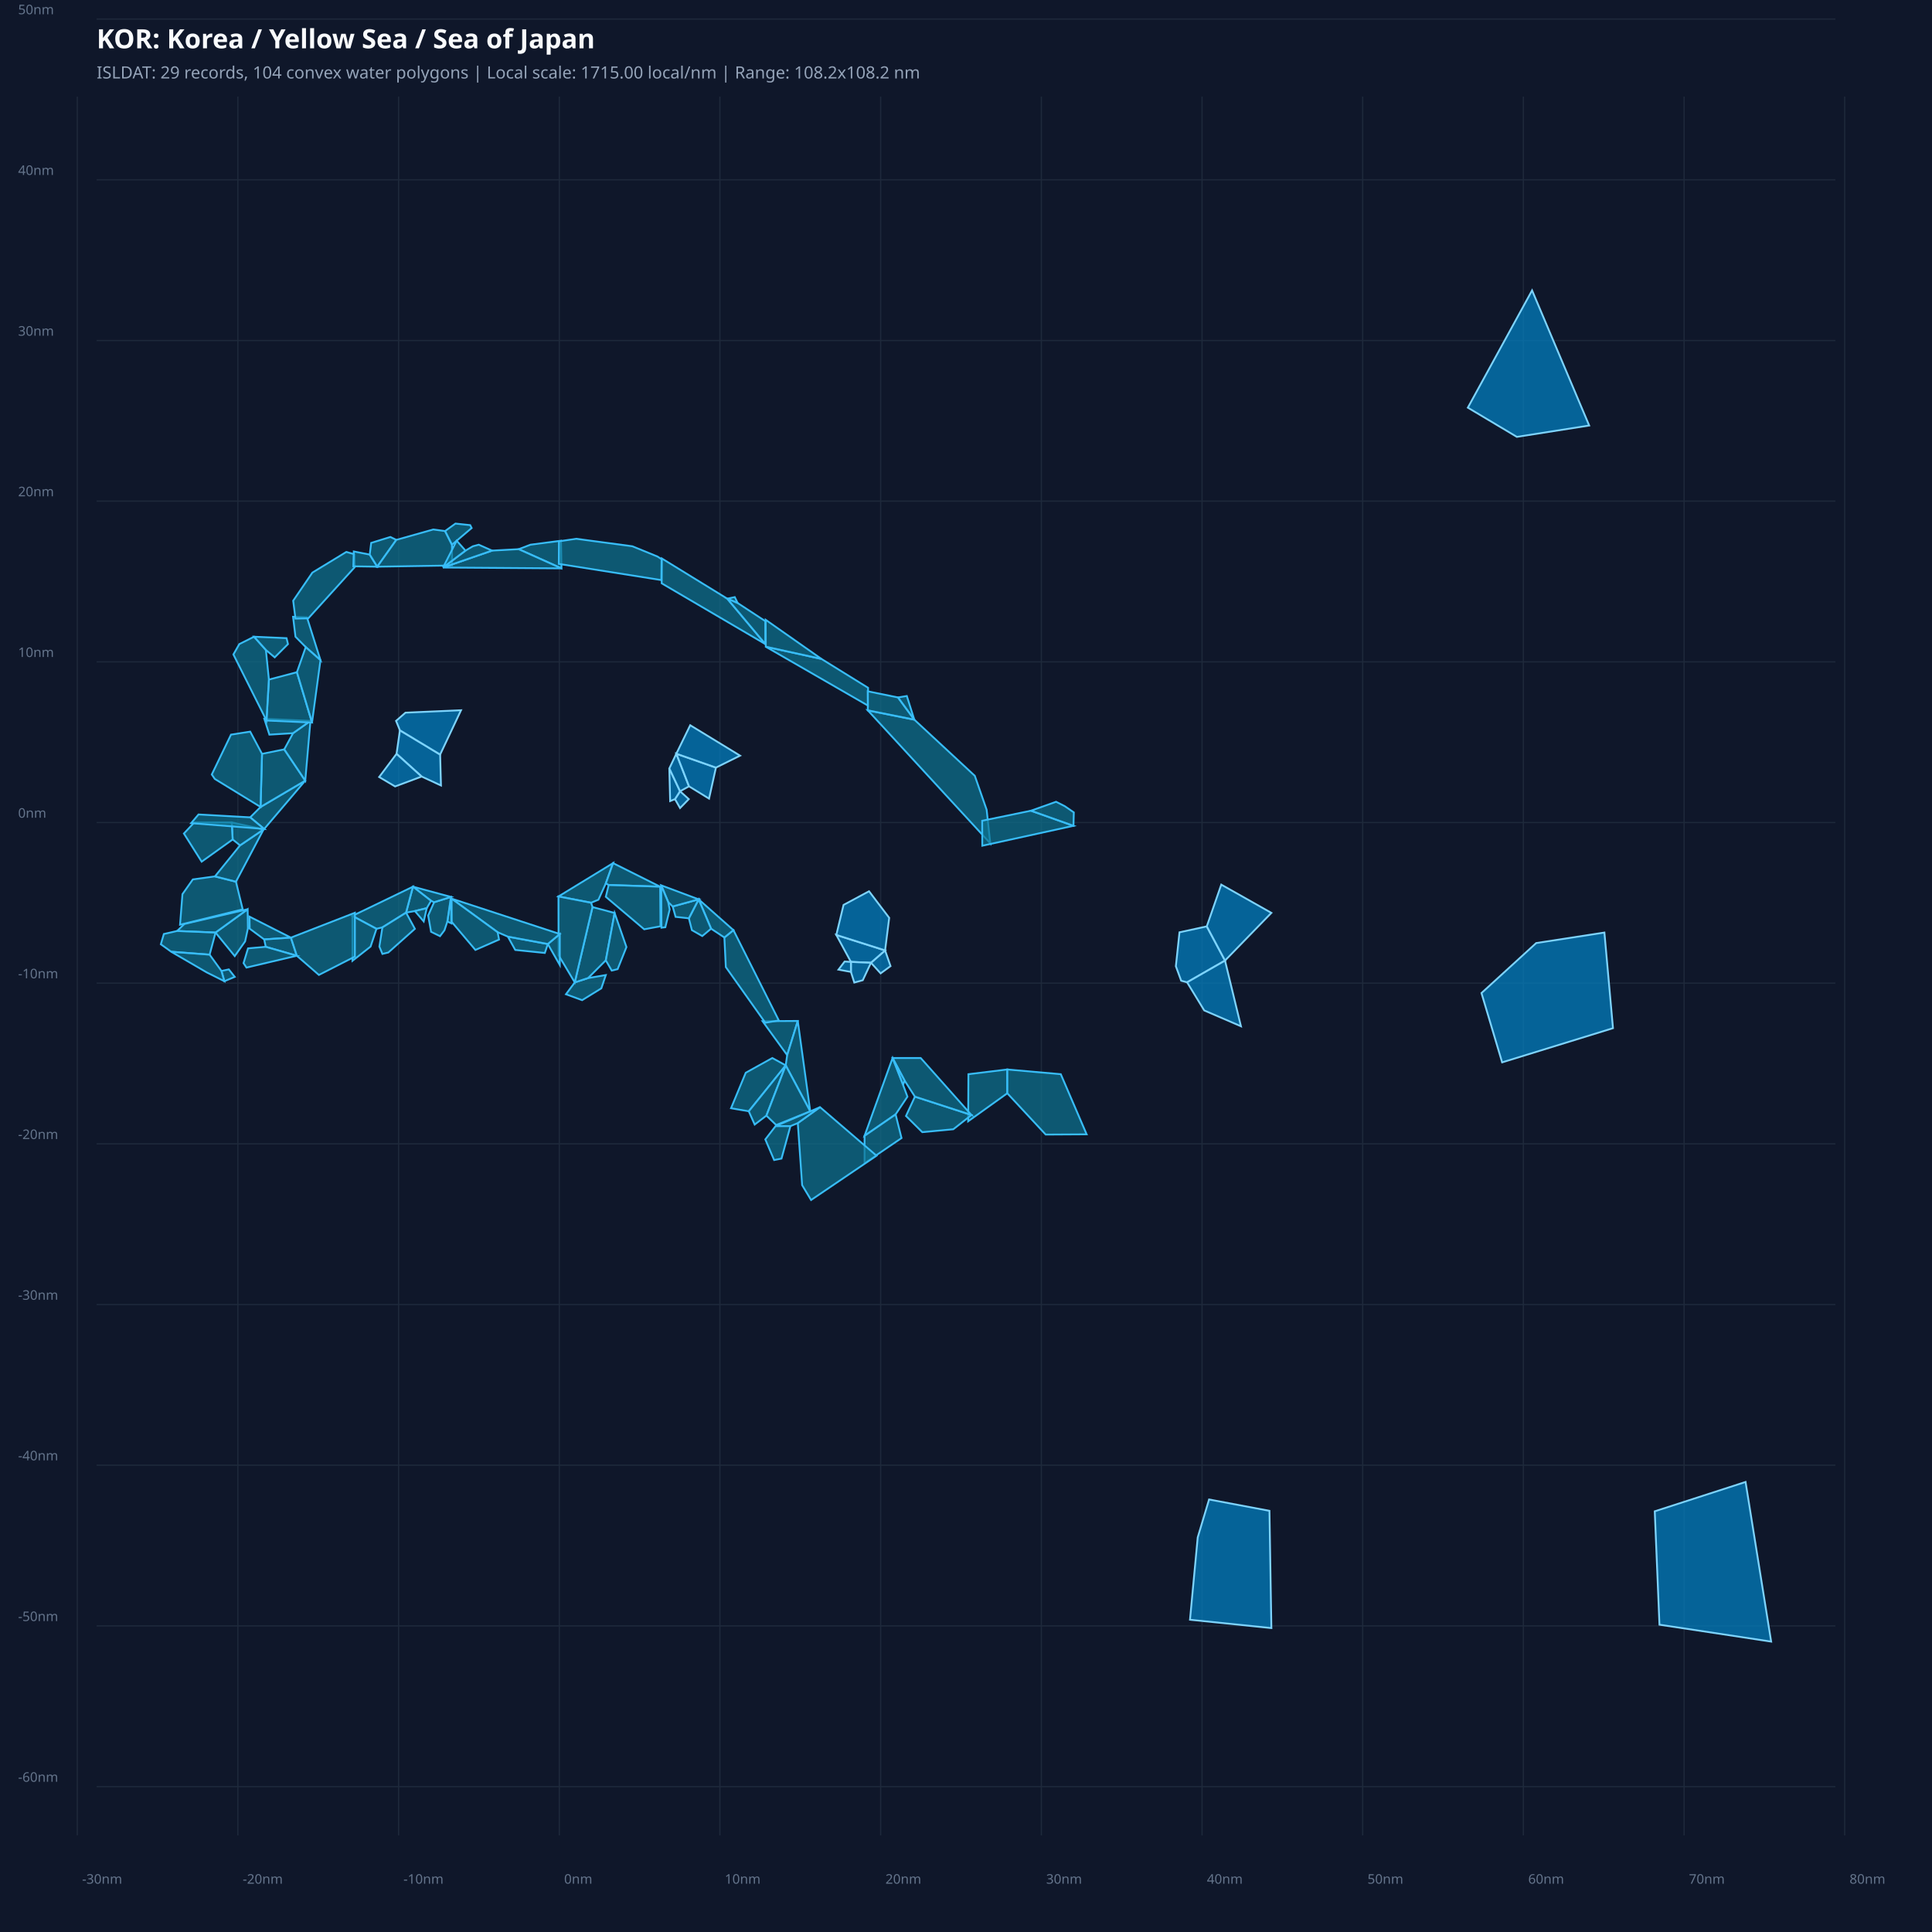
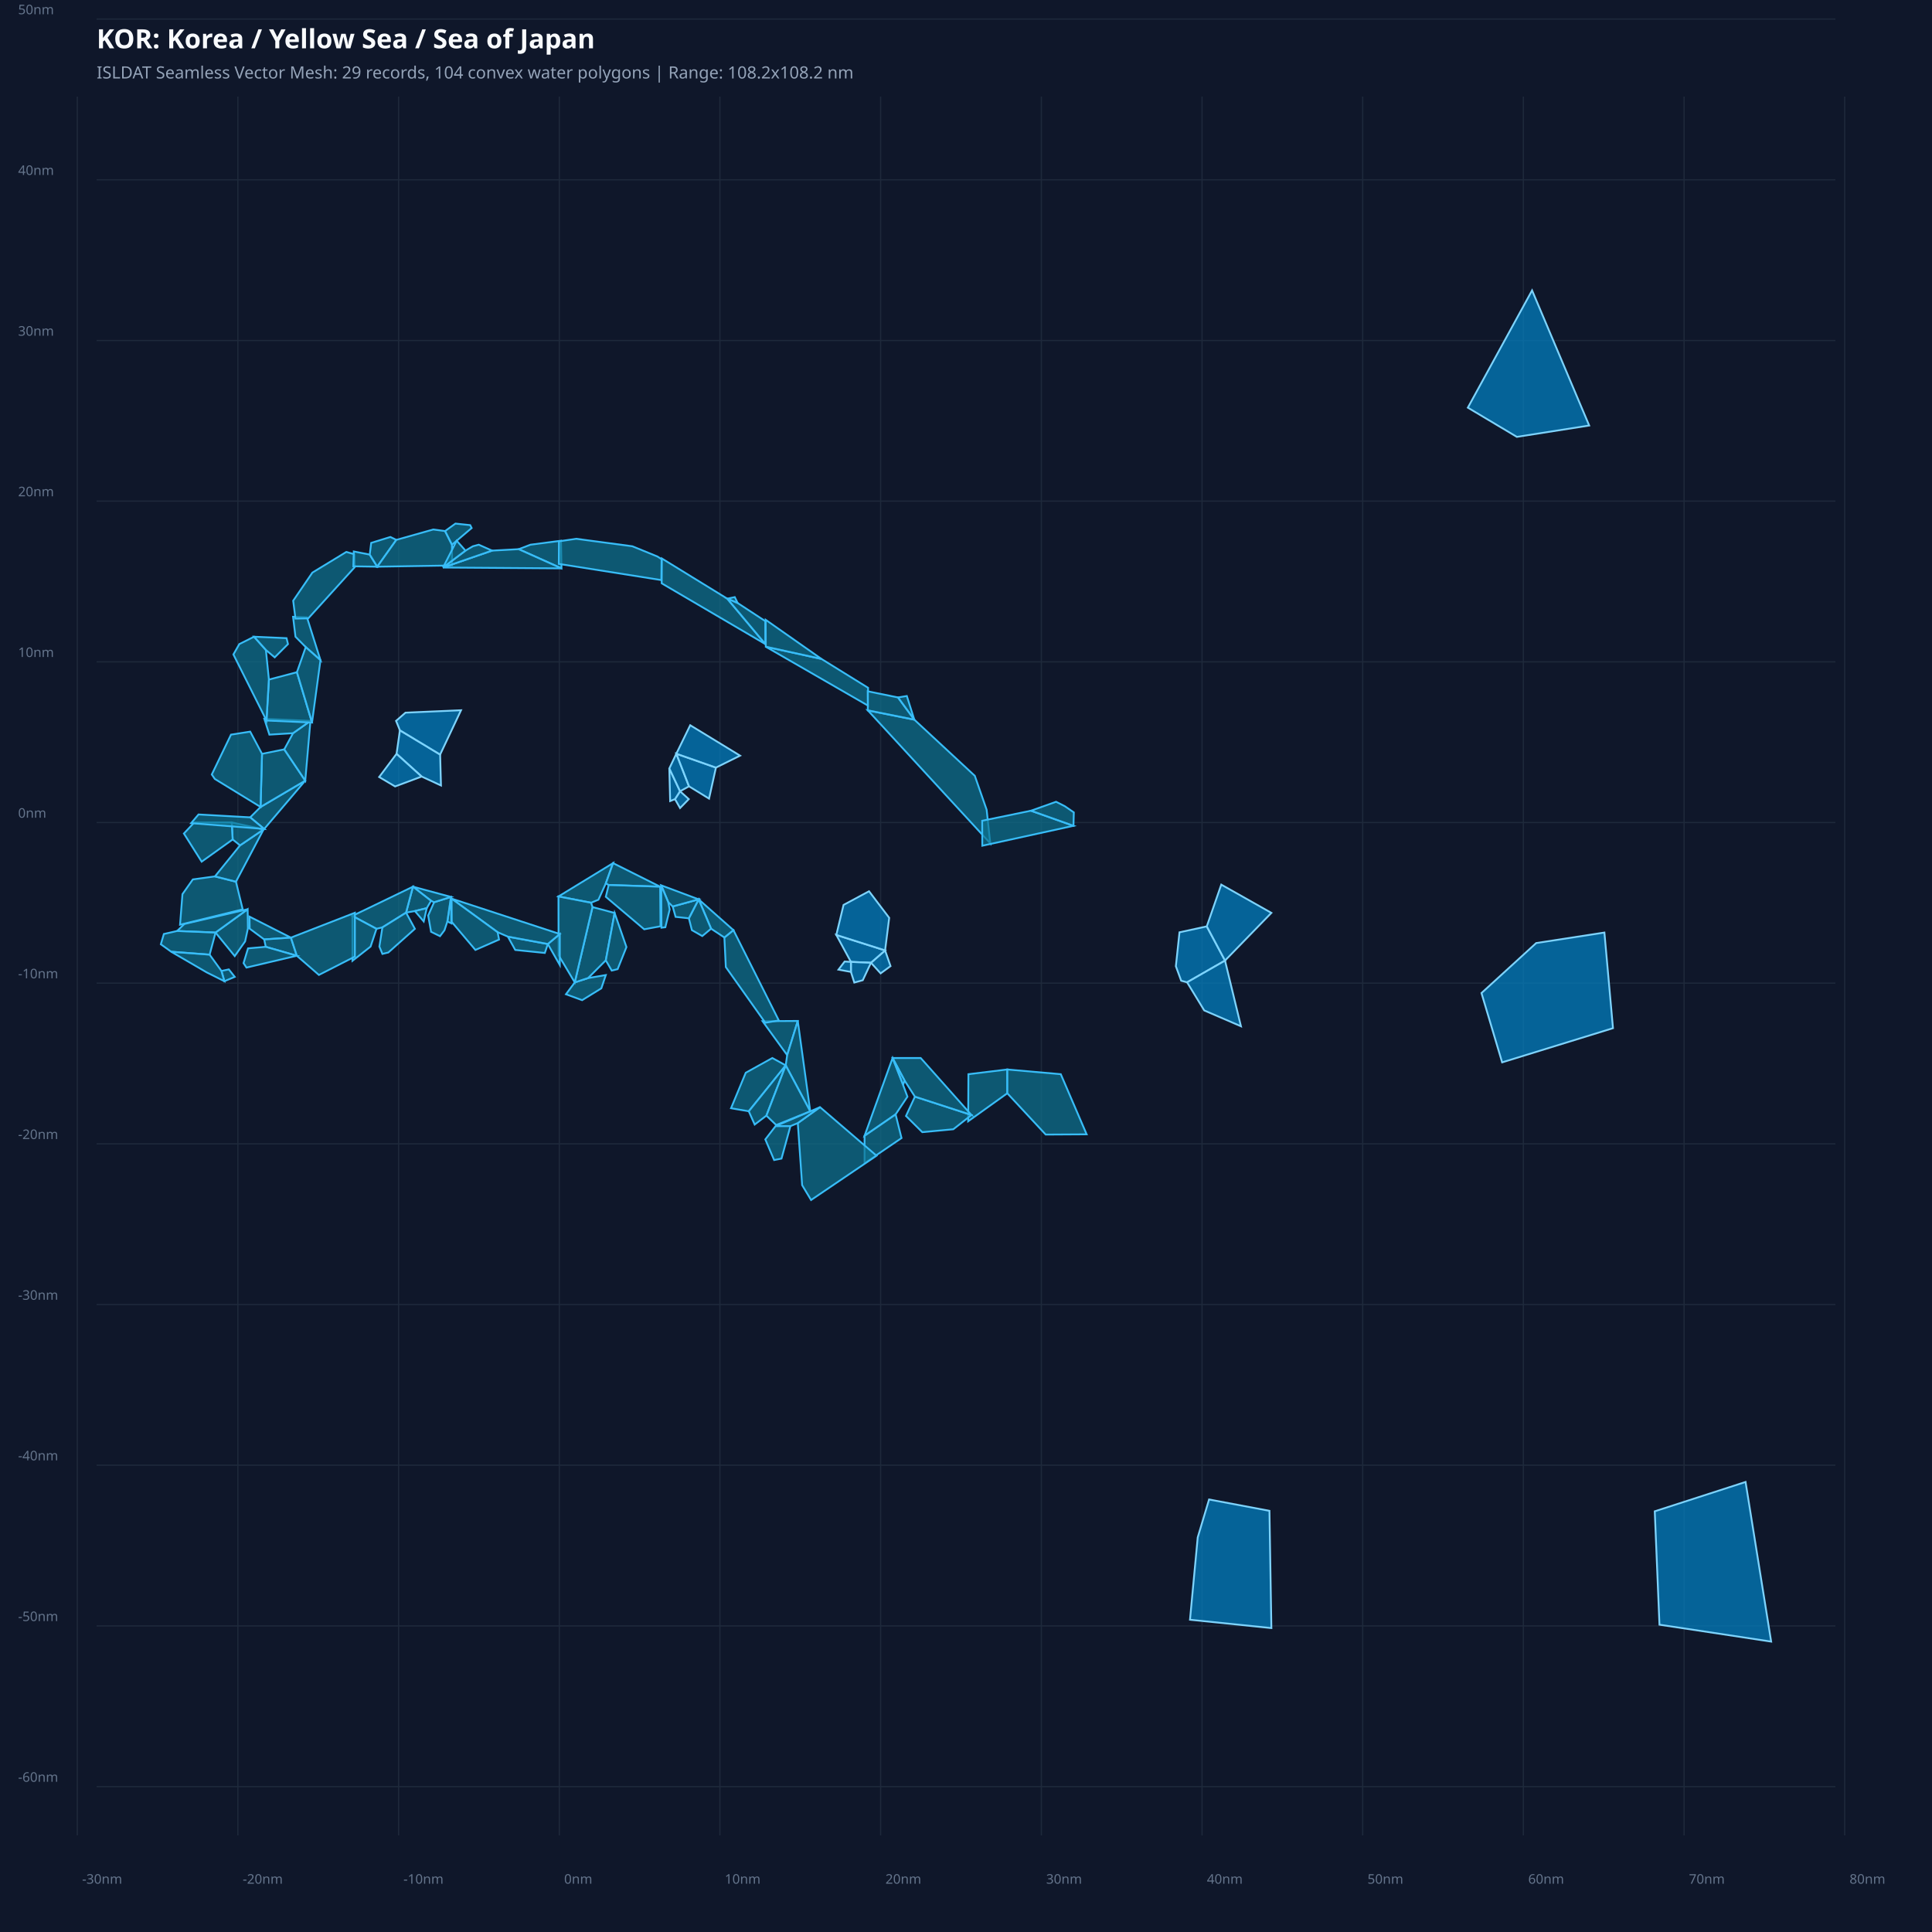
<svg xmlns="http://www.w3.org/2000/svg" viewBox="0 0 1600 1600" width="1600" height="1600">
  <rect width="1600" height="1600" fill="#0f172a" />
  <text x="80" y="40" font-family="sans-serif" font-size="22" font-weight="bold" fill="#f8fafc">KOR: Korea / Yellow Sea / Sea of Japan</text>
-   <text x="80" y="65" font-family="sans-serif" font-size="14" fill="#94a3b8">ISLDAT: 29 records, 104 convex water polygons | Local scale: 1715.00 local/nm | Range: 108.2x108.2 nm</text>
+   <text x="80" y="65" font-family="sans-serif" font-size="14" fill="#94a3b8">ISLDAT Seamless Vector Mesh: 29 records, 104 convex water polygons | Range: 108.2x108.2 nm</text>
  <line x1="64.0" y1="1520.0" x2="64.0" y2="80.0" stroke="#1e293b" stroke-width="1" />
  <text x="68.0" y="1560" font-family="sans-serif" font-size="11" fill="#64748b">-30nm</text>
  <line x1="197.0" y1="1520.0" x2="197.0" y2="80.0" stroke="#1e293b" stroke-width="1" />
  <text x="201.0" y="1560" font-family="sans-serif" font-size="11" fill="#64748b">-20nm</text>
  <line x1="330.1" y1="1520.0" x2="330.1" y2="80.0" stroke="#1e293b" stroke-width="1" />
  <text x="334.1" y="1560" font-family="sans-serif" font-size="11" fill="#64748b">-10nm</text>
  <line x1="463.2" y1="1520.0" x2="463.2" y2="80.0" stroke="#1e293b" stroke-width="1" />
  <text x="467.2" y="1560" font-family="sans-serif" font-size="11" fill="#64748b">0nm</text>
  <line x1="596.2" y1="1520.0" x2="596.2" y2="80.0" stroke="#1e293b" stroke-width="1" />
  <text x="600.2" y="1560" font-family="sans-serif" font-size="11" fill="#64748b">10nm</text>
  <line x1="729.3" y1="1520.0" x2="729.3" y2="80.0" stroke="#1e293b" stroke-width="1" />
  <text x="733.3" y="1560" font-family="sans-serif" font-size="11" fill="#64748b">20nm</text>
  <line x1="862.4" y1="1520.0" x2="862.4" y2="80.0" stroke="#1e293b" stroke-width="1" />
  <text x="866.4" y="1560" font-family="sans-serif" font-size="11" fill="#64748b">30nm</text>
  <line x1="995.5" y1="1520.0" x2="995.5" y2="80.0" stroke="#1e293b" stroke-width="1" />
  <text x="999.5" y="1560" font-family="sans-serif" font-size="11" fill="#64748b">40nm</text>
  <line x1="1128.5" y1="1520.0" x2="1128.5" y2="80.0" stroke="#1e293b" stroke-width="1" />
  <text x="1132.5" y="1560" font-family="sans-serif" font-size="11" fill="#64748b">50nm</text>
  <line x1="1261.6" y1="1520.0" x2="1261.6" y2="80.0" stroke="#1e293b" stroke-width="1" />
  <text x="1265.6" y="1560" font-family="sans-serif" font-size="11" fill="#64748b">60nm</text>
  <line x1="1394.7" y1="1520.0" x2="1394.7" y2="80.0" stroke="#1e293b" stroke-width="1" />
  <text x="1398.7" y="1560" font-family="sans-serif" font-size="11" fill="#64748b">70nm</text>
  <line x1="1527.7" y1="1520.0" x2="1527.7" y2="80.0" stroke="#1e293b" stroke-width="1" />
  <text x="1531.7" y="1560" font-family="sans-serif" font-size="11" fill="#64748b">80nm</text>
  <line x1="80.0" y1="1612.6" x2="1520.0" y2="1612.6" stroke="#1e293b" stroke-width="1" />
  <text x="15" y="1608.6" font-family="sans-serif" font-size="11" fill="#64748b">-70nm</text>
  <line x1="80.0" y1="1479.6" x2="1520.0" y2="1479.6" stroke="#1e293b" stroke-width="1" />
  <text x="15" y="1475.6" font-family="sans-serif" font-size="11" fill="#64748b">-60nm</text>
  <line x1="80.0" y1="1346.5" x2="1520.0" y2="1346.5" stroke="#1e293b" stroke-width="1" />
  <text x="15" y="1342.5" font-family="sans-serif" font-size="11" fill="#64748b">-50nm</text>
  <line x1="80.0" y1="1213.4" x2="1520.0" y2="1213.4" stroke="#1e293b" stroke-width="1" />
  <text x="15" y="1209.4" font-family="sans-serif" font-size="11" fill="#64748b">-40nm</text>
  <line x1="80.0" y1="1080.4" x2="1520.0" y2="1080.4" stroke="#1e293b" stroke-width="1" />
  <text x="15" y="1076.4" font-family="sans-serif" font-size="11" fill="#64748b">-30nm</text>
  <line x1="80.0" y1="947.3" x2="1520.0" y2="947.3" stroke="#1e293b" stroke-width="1" />
  <text x="15" y="943.3" font-family="sans-serif" font-size="11" fill="#64748b">-20nm</text>
  <line x1="80.0" y1="814.2" x2="1520.0" y2="814.2" stroke="#1e293b" stroke-width="1" />
  <text x="15" y="810.2" font-family="sans-serif" font-size="11" fill="#64748b">-10nm</text>
  <line x1="80.0" y1="681.2" x2="1520.0" y2="681.2" stroke="#1e293b" stroke-width="1" />
  <text x="15" y="677.2" font-family="sans-serif" font-size="11" fill="#64748b">0nm</text>
  <line x1="80.0" y1="548.1" x2="1520.0" y2="548.1" stroke="#1e293b" stroke-width="1" />
  <text x="15" y="544.1" font-family="sans-serif" font-size="11" fill="#64748b">10nm</text>
  <line x1="80.0" y1="415.0" x2="1520.0" y2="415.0" stroke="#1e293b" stroke-width="1" />
  <text x="15" y="411.0" font-family="sans-serif" font-size="11" fill="#64748b">20nm</text>
  <line x1="80.0" y1="282.0" x2="1520.0" y2="282.0" stroke="#1e293b" stroke-width="1" />
  <text x="15" y="278.0" font-family="sans-serif" font-size="11" fill="#64748b">30nm</text>
  <line x1="80.0" y1="148.9" x2="1520.0" y2="148.9" stroke="#1e293b" stroke-width="1" />
  <text x="15" y="144.9" font-family="sans-serif" font-size="11" fill="#64748b">40nm</text>
  <line x1="80.0" y1="15.8" x2="1520.0" y2="15.8" stroke="#1e293b" stroke-width="1" />
  <text x="15" y="11.8" font-family="sans-serif" font-size="11" fill="#64748b">50nm</text>
  <polygon points="349.2,643.1 365.2,650.5 364.5,624.9 331.2,604.8 328.4,624.3 349.2,643.1" fill="rgba(2, 132, 199, 0.7)" stroke="#7dd3fc" stroke-width="1.5" />
  <polygon points="349.2,643.1 328.4,624.3 314.0,643.5 327.2,651.3 349.2,643.1" fill="rgba(2, 132, 199, 0.7)" stroke="#7dd3fc" stroke-width="1.5" />
  <polygon points="364.5,624.9 381.8,588.2 335.8,590.2 328.0,597.0 331.2,604.8 364.5,624.9" fill="rgba(2, 132, 199, 0.7)" stroke="#7dd3fc" stroke-width="1.5" />
  <polygon points="570.4,661.8 563.2,669.2 559.0,661.8 563.2,655.3 570.4,661.8" fill="rgba(2, 132, 199, 0.7)" stroke="#7dd3fc" stroke-width="1.5" />
  <polygon points="555.0,663.4 559.0,661.8 563.2,655.3 554.3,636.4 555.0,663.4" fill="rgba(2, 132, 199, 0.7)" stroke="#7dd3fc" stroke-width="1.5" />
  <polygon points="554.3,636.4 560.1,624.2 570.6,651.2 563.2,655.3 554.3,636.4" fill="rgba(2, 132, 199, 0.7)" stroke="#7dd3fc" stroke-width="1.5" />
  <polygon points="587.2,661.4 592.9,635.7 560.1,624.2 570.6,651.2 587.2,661.4" fill="rgba(2, 132, 199, 0.7)" stroke="#7dd3fc" stroke-width="1.5" />
  <polygon points="612.9,625.8 571.6,600.6 560.1,624.2 592.9,635.7 612.9,625.8" fill="rgba(2, 132, 199, 0.7)" stroke="#7dd3fc" stroke-width="1.5" />
  <polygon points="737.5,800.1 733.0,787.1 721.3,797.3 729.3,806.1 737.5,800.1" fill="rgba(2, 132, 199, 0.7)" stroke="#7dd3fc" stroke-width="1.5" />
  <polygon points="733.0,787.1 692.6,774.3 704.7,796.6 721.3,797.3 733.0,787.1" fill="rgba(2, 132, 199, 0.7)" stroke="#7dd3fc" stroke-width="1.5" />
  <polygon points="704.7,796.6 721.3,797.3 714.5,811.8 707.5,813.7 704.7,804.9 704.7,796.6" fill="rgba(2, 132, 199, 0.7)" stroke="#7dd3fc" stroke-width="1.5" />
  <polygon points="704.7,804.9 704.7,796.6 699.5,796.3 694.4,803.0 704.7,804.9" fill="rgba(2, 132, 199, 0.7)" stroke="#7dd3fc" stroke-width="1.5" />
  <polygon points="733.0,787.1 736.4,760.1 719.7,738.1 698.6,749.4 692.6,774.3 733.0,787.1" fill="rgba(2, 132, 199, 0.7)" stroke="#7dd3fc" stroke-width="1.5" />
  <polygon points="1014.5,795.5 983.1,813.5 978.2,812.2 973.8,800.2 976.8,772.1 999.4,767.2 1014.5,795.5" fill="rgba(2, 132, 199, 0.7)" stroke="#7dd3fc" stroke-width="1.5" />
  <polygon points="1027.7,849.9 1014.5,795.5 983.1,813.5 997.3,836.8 1027.7,849.9" fill="rgba(2, 132, 199, 0.7)" stroke="#7dd3fc" stroke-width="1.5" />
  <polygon points="1052.9,756.0 1014.5,795.5 999.4,767.2 1011.4,732.6 1052.9,756.0" fill="rgba(2, 132, 199, 0.7)" stroke="#7dd3fc" stroke-width="1.5" />
  <polygon points="1052.9,1348.3 1051.3,1251.2 1001.3,1241.8 991.9,1273.2 985.5,1341.4 1052.9,1348.3" fill="rgba(2, 132, 199, 0.7)" stroke="#7dd3fc" stroke-width="1.5" />
  <polygon points="1466.8,1359.5 1445.6,1227.3 1370.4,1251.6 1374.3,1345.5 1466.8,1359.5" fill="rgba(2, 132, 199, 0.7)" stroke="#7dd3fc" stroke-width="1.5" />
  <polygon points="1335.8,851.5 1328.7,772.3 1272.2,781.0 1226.9,822.4 1244.0,879.8 1335.8,851.5" fill="rgba(2, 132, 199, 0.7)" stroke="#7dd3fc" stroke-width="1.5" />
  <polygon points="1316.1,352.4 1268.8,240.5 1215.6,337.6 1256.2,361.8 1316.1,352.4" fill="rgba(2, 132, 199, 0.7)" stroke="#7dd3fc" stroke-width="1.5" />
  <polygon points="802.0,889.6 834.2,885.7 834.2,905.4 801.8,928.6 802.0,889.6" fill="rgba(14, 116, 144, 0.7)" stroke="#38bdf8" stroke-width="1.5" />
  <polygon points="834.2,885.7 878.5,889.6 899.9,939.4 866.0,939.6 834.2,905.4 834.2,885.7" fill="rgba(14, 116, 144, 0.7)" stroke="#38bdf8" stroke-width="1.5" />
  <polygon points="804.5,923.4 789.5,935.2 763.8,937.6 750.3,924.2 757.7,908.2 804.5,923.4" fill="rgba(14, 116, 144, 0.7)" stroke="#38bdf8" stroke-width="1.5" />
  <polygon points="739.2,876.2 762.5,876.2 804.5,923.4 757.7,908.2 749.1,894.8 739.2,876.2" fill="rgba(14, 116, 144, 0.7)" stroke="#38bdf8" stroke-width="1.5" />
  <polygon points="749.1,894.8 747.9,898.5 739.2,876.2 749.1,894.8" fill="rgba(14, 116, 144, 0.7)" stroke="#38bdf8" stroke-width="1.5" />
  <polygon points="747.9,898.5 751.5,908.2 741.7,922.9 716.0,940.6 739.2,876.2 747.9,898.5" fill="rgba(14, 116, 144, 0.7)" stroke="#38bdf8" stroke-width="1.5" />
  <polygon points="741.7,922.9 746.6,942.5 716.0,963.3 716.0,940.6 741.7,922.9" fill="rgba(14, 116, 144, 0.7)" stroke="#38bdf8" stroke-width="1.5" />
  <polygon points="725.9,957.1 671.7,993.8 664.3,981.5 660.7,930.1 679.1,916.9 725.9,957.1" fill="rgba(14, 116, 144, 0.7)" stroke="#38bdf8" stroke-width="1.5" />
  <polygon points="660.7,930.1 654.6,932.6 642.3,932.6 679.1,916.9 660.7,930.1" fill="rgba(14, 116, 144, 0.7)" stroke="#38bdf8" stroke-width="1.5" />
  <polygon points="654.6,932.6 647.2,959.5 641.1,960.7 633.8,943.6 642.3,932.6 654.6,932.6" fill="rgba(14, 116, 144, 0.7)" stroke="#38bdf8" stroke-width="1.5" />
  <polygon points="651.9,873.8 631.5,845.7 660.7,845.5 651.9,873.8" fill="rgba(14, 116, 144, 0.7)" stroke="#38bdf8" stroke-width="1.5" />
  <polygon points="650.7,882.3 651.9,873.8 660.7,845.5 671.0,920.3 650.7,882.3" fill="rgba(14, 116, 144, 0.7)" stroke="#38bdf8" stroke-width="1.5" />
  <polygon points="650.7,882.3 639.6,876.2 617.6,888.4 605.4,917.8 620.1,920.3 650.7,882.3" fill="rgba(14, 116, 144, 0.7)" stroke="#38bdf8" stroke-width="1.5" />
  <polygon points="620.1,920.3 625.0,931.3 634.7,923.9 650.7,882.3 620.1,920.3" fill="rgba(14, 116, 144, 0.7)" stroke="#38bdf8" stroke-width="1.5" />
  <polygon points="634.7,923.9 642.8,931.7 671.0,920.3 650.7,882.3 634.7,923.9" fill="rgba(14, 116, 144, 0.7)" stroke="#38bdf8" stroke-width="1.5" />
  <polygon points="607.4,770.3 645.0,845.1 633.8,847.0 601.1,800.9 599.9,776.4 607.4,770.3" fill="rgba(14, 116, 144, 0.7)" stroke="#38bdf8" stroke-width="1.5" />
  <polygon points="607.4,770.3 599.9,776.4 588.9,769.1 578.6,744.8 607.4,770.3" fill="rgba(14, 116, 144, 0.7)" stroke="#38bdf8" stroke-width="1.5" />
  <polygon points="578.6,744.8 588.9,769.1 581.6,775.2 573.0,770.3 570.5,760.5 578.6,744.8" fill="rgba(14, 116, 144, 0.7)" stroke="#38bdf8" stroke-width="1.5" />
  <polygon points="570.5,760.5 559.5,759.3 557.1,750.7 578.6,744.8 570.5,760.5" fill="rgba(14, 116, 144, 0.7)" stroke="#38bdf8" stroke-width="1.5" />
  <polygon points="557.1,750.7 553.4,747.1 547.6,733.2 578.6,744.8 557.1,750.7" fill="rgba(14, 116, 144, 0.7)" stroke="#38bdf8" stroke-width="1.5" />
  <polygon points="547.6,733.2 553.4,747.1 554.6,753.2 551.0,767.9 547.8,768.3 547.6,733.2" fill="rgba(14, 116, 144, 0.7)" stroke="#38bdf8" stroke-width="1.5" />
  <polygon points="487.0,810.0 501.7,807.5 498.0,818.5 482.1,828.3 468.7,823.4 476.0,813.6 487.0,810.0" fill="rgba(14, 116, 144, 0.7)" stroke="#38bdf8" stroke-width="1.5" />
  <polygon points="507.7,714.8 462.5,742.4 489.5,747.6 495.6,745.1 501.7,731.6 507.7,714.8" fill="rgba(14, 116, 144, 0.7)" stroke="#38bdf8" stroke-width="1.5" />
  <polygon points="507.7,714.8 546.7,734.3 504.1,732.9 501.7,731.6 507.7,714.8" fill="rgba(14, 116, 144, 0.7)" stroke="#38bdf8" stroke-width="1.5" />
  <polygon points="546.7,734.3 547.0,767.1 533.5,769.6 501.7,742.7 504.1,732.9 546.7,734.3" fill="rgba(14, 116, 144, 0.7)" stroke="#38bdf8" stroke-width="1.5" />
  <polygon points="476.0,813.6 487.0,810.0 501.7,795.3 509.0,756.1 490.7,751.2 476.0,813.6" fill="rgba(14, 116, 144, 0.7)" stroke="#38bdf8" stroke-width="1.5" />
  <polygon points="509.0,756.1 518.8,784.3 511.5,802.6 506.6,803.8 501.7,795.3 509.0,756.1" fill="rgba(14, 116, 144, 0.7)" stroke="#38bdf8" stroke-width="1.5" />
  <polygon points="462.6,791.1 476.0,813.6 490.7,751.2 489.5,747.6 462.5,742.4 462.6,791.1" fill="rgba(14, 116, 144, 0.7)" stroke="#38bdf8" stroke-width="1.5" />
  <polygon points="463.6,773.5 463.6,799.2 453.7,781.8 463.6,773.5" fill="rgba(14, 116, 144, 0.7)" stroke="#38bdf8" stroke-width="1.5" />
  <polygon points="453.7,781.8 451.2,789.2 426.7,786.7 420.6,775.7 453.7,781.8" fill="rgba(14, 116, 144, 0.7)" stroke="#38bdf8" stroke-width="1.5" />
  <polygon points="463.6,773.5 453.7,781.8 420.6,775.7 412.1,772.0 374.0,744.2 463.6,773.5" fill="rgba(14, 116, 144, 0.7)" stroke="#38bdf8" stroke-width="1.5" />
  <polygon points="374.1,763.5 393.7,786.7 413.3,778.1 412.1,772.0 374.0,744.2 374.1,763.5" fill="rgba(14, 116, 144, 0.7)" stroke="#38bdf8" stroke-width="1.5" />
  <polygon points="373.5,742.8 373.8,764.7 370.5,763.1 373.5,742.8" fill="rgba(14, 116, 144, 0.7)" stroke="#38bdf8" stroke-width="1.5" />
  <polygon points="373.5,742.8 370.5,763.1 368.1,770.4 364.4,775.3 357.0,771.7 354.6,758.2 359.5,747.2 373.5,742.8" fill="rgba(14, 116, 144, 0.7)" stroke="#38bdf8" stroke-width="1.5" />
  <polygon points="373.5,742.8 359.5,747.2 357.0,746.0 342.0,734.3 373.5,742.8" fill="rgba(14, 116, 144, 0.7)" stroke="#38bdf8" stroke-width="1.5" />
  <polygon points="342.0,734.3 357.0,746.0 353.4,752.1 343.6,754.5 336.3,755.8 342.0,734.3" fill="rgba(14, 116, 144, 0.7)" stroke="#38bdf8" stroke-width="1.5" />
  <polygon points="353.4,752.1 350.9,763.1 343.6,754.5 353.4,752.1" fill="rgba(14, 116, 144, 0.7)" stroke="#38bdf8" stroke-width="1.5" />
  <polygon points="291.8,758.5 342.0,734.3 336.3,755.8 316.7,768.0 311.8,769.2 291.8,758.5" fill="rgba(14, 116, 144, 0.7)" stroke="#38bdf8" stroke-width="1.5" />
  <polygon points="336.3,755.8 343.6,769.2 321.6,788.8 316.7,790.0 314.2,783.9 316.7,768.0 336.3,755.8" fill="rgba(14, 116, 144, 0.7)" stroke="#38bdf8" stroke-width="1.5" />
  <polygon points="291.9,795.7 291.8,758.5 311.8,769.2 306.9,783.9 291.9,795.7" fill="rgba(14, 116, 144, 0.7)" stroke="#38bdf8" stroke-width="1.5" />
  <polygon points="206.6,759.1 240.9,776.5 218.8,778.0 206.8,769.1 206.6,759.1" fill="rgba(14, 116, 144, 0.7)" stroke="#38bdf8" stroke-width="1.5" />
  <polygon points="240.9,776.5 245.8,791.5 220.1,784.1 218.8,778.0 240.9,776.5" fill="rgba(14, 116, 144, 0.7)" stroke="#38bdf8" stroke-width="1.5" />
  <polygon points="240.9,776.5 293.9,755.9 293.9,792.2 264.1,807.4 245.8,791.5 240.9,776.5" fill="rgba(14, 116, 144, 0.7)" stroke="#38bdf8" stroke-width="1.5" />
  <polygon points="245.8,791.5 204.1,801.3 201.7,797.6 205.4,785.4 220.1,784.1 245.8,791.5" fill="rgba(14, 116, 144, 0.7)" stroke="#38bdf8" stroke-width="1.5" />
  <polygon points="205.1,753.0 205.3,768.9 203.0,779.6 194.4,791.8 178.5,772.3 205.1,753.0" fill="rgba(14, 116, 144, 0.7)" stroke="#38bdf8" stroke-width="1.5" />
  <polygon points="205.1,753.0 178.5,772.3 146.7,771.0 152.7,765.2 205.1,753.0" fill="rgba(14, 116, 144, 0.7)" stroke="#38bdf8" stroke-width="1.5" />
  <polygon points="173.6,790.6 178.5,772.3 146.7,771.0 135.7,773.5 133.2,782.0 141.8,788.2 173.6,790.6" fill="rgba(14, 116, 144, 0.7)" stroke="#38bdf8" stroke-width="1.5" />
  <polygon points="183.4,804.1 189.5,802.8 194.4,809.0 185.8,812.6 183.4,804.1" fill="rgba(14, 116, 144, 0.7)" stroke="#38bdf8" stroke-width="1.5" />
  <polygon points="183.4,804.1 185.8,812.6 171.2,805.3 141.8,788.2 173.6,790.6 183.4,804.1" fill="rgba(14, 116, 144, 0.7)" stroke="#38bdf8" stroke-width="1.5" />
  <polygon points="195.4,730.2 201.0,753.1 149.1,765.8 151.1,740.5 159.7,728.3 178.0,725.8 195.4,730.2" fill="rgba(14, 116, 144, 0.7)" stroke="#38bdf8" stroke-width="1.5" />
  <polygon points="195.4,730.2 218.3,686.9 198.8,700.1 178.0,725.8 195.4,730.2" fill="rgba(14, 116, 144, 0.7)" stroke="#38bdf8" stroke-width="1.5" />
  <polygon points="218.3,686.9 191.9,681.1 192.7,695.2 198.8,700.1 218.3,686.9" fill="rgba(14, 116, 144, 0.7)" stroke="#38bdf8" stroke-width="1.5" />
  <polygon points="191.9,681.1 192.7,695.2 167.0,713.6 152.3,690.3 160.9,681.1 191.9,681.1" fill="rgba(14, 116, 144, 0.7)" stroke="#38bdf8" stroke-width="1.5" />
  <polygon points="252.8,646.5 218.8,686.5 207.2,676.9 215.8,668.3 252.8,646.5" fill="rgba(14, 116, 144, 0.7)" stroke="#38bdf8" stroke-width="1.5" />
  <polygon points="218.8,686.5 158.3,681.7 164.4,674.5 207.2,676.9 218.8,686.5" fill="rgba(14, 116, 144, 0.7)" stroke="#38bdf8" stroke-width="1.5" />
  <polygon points="252.8,646.5 215.8,668.3 217.0,624.3 235.4,620.6 252.8,646.5" fill="rgba(14, 116, 144, 0.7)" stroke="#38bdf8" stroke-width="1.5" />
  <polygon points="252.8,646.5 235.4,620.6 242.7,607.2 257.1,597.0 252.8,646.5" fill="rgba(14, 116, 144, 0.7)" stroke="#38bdf8" stroke-width="1.5" />
  <polygon points="257.1,597.0 242.7,607.2 223.1,608.4 218.9,595.3 257.1,597.0" fill="rgba(14, 116, 144, 0.7)" stroke="#38bdf8" stroke-width="1.5" />
  <polygon points="215.8,668.3 177.9,645.1 175.4,641.4 191.3,608.4 207.2,605.9 217.0,624.3 215.8,668.3" fill="rgba(14, 116, 144, 0.7)" stroke="#38bdf8" stroke-width="1.5" />
  <polygon points="254.2,511.2 265.4,546.7 253.2,535.9 244.7,527.3 242.7,510.8 254.2,511.2" fill="rgba(14, 116, 144, 0.7)" stroke="#38bdf8" stroke-width="1.5" />
  <polygon points="258.4,598.4 245.9,556.7 222.7,562.8 220.7,596.7 258.4,598.4" fill="rgba(14, 116, 144, 0.7)" stroke="#38bdf8" stroke-width="1.5" />
  <polygon points="265.4,546.7 258.4,598.4 245.9,556.7 253.2,535.9 265.4,546.7" fill="rgba(14, 116, 144, 0.7)" stroke="#38bdf8" stroke-width="1.5" />
  <polygon points="210.4,527.3 220.2,538.3 222.7,562.8 220.7,596.7 193.3,542.0 198.2,533.4 210.4,527.3" fill="rgba(14, 116, 144, 0.7)" stroke="#38bdf8" stroke-width="1.5" />
  <polygon points="210.4,527.3 220.2,538.3 227.5,544.4 238.5,533.4 237.3,528.5 210.4,527.3" fill="rgba(14, 116, 144, 0.7)" stroke="#38bdf8" stroke-width="1.5" />
  <polygon points="293.7,469.8 255.3,512.1 244.7,512.3 242.8,497.5 258.7,474.2 286.8,457.1 293.5,459.0 293.7,469.8" fill="rgba(14, 116, 144, 0.7)" stroke="#38bdf8" stroke-width="1.5" />
  <polygon points="312.4,469.3 292.6,469.0 293.0,456.7 306.2,459.3 312.4,469.3" fill="rgba(14, 116, 144, 0.7)" stroke="#38bdf8" stroke-width="1.5" />
  <polygon points="312.4,469.3 306.2,459.3 307.4,449.6 323.3,444.7 328.2,447.1 312.4,469.3" fill="rgba(14, 116, 144, 0.7)" stroke="#38bdf8" stroke-width="1.5" />
  <polygon points="312.4,469.3 328.2,447.1 358.8,438.5 368.6,439.8 374.3,451.1 374.4,468.3 312.4,469.3" fill="rgba(14, 116, 144, 0.7)" stroke="#38bdf8" stroke-width="1.5" />
  <polygon points="374.3,451.1 368.6,439.8 377.2,433.6 389.4,434.9 390.6,437.3 374.3,451.1" fill="rgba(14, 116, 144, 0.7)" stroke="#38bdf8" stroke-width="1.5" />
  <polygon points="465.0,470.7 429.6,454.8 439.3,451.1 464.6,447.8 465.0,470.7" fill="rgba(14, 116, 144, 0.7)" stroke="#38bdf8" stroke-width="1.5" />
  <polygon points="465.0,470.7 366.9,470.0 407.5,456.0 429.6,454.8 465.0,470.7" fill="rgba(14, 116, 144, 0.7)" stroke="#38bdf8" stroke-width="1.5" />
  <polygon points="366.9,470.0 385.5,456.0 391.6,452.4 396.5,451.1 407.5,456.0 366.9,470.0" fill="rgba(14, 116, 144, 0.7)" stroke="#38bdf8" stroke-width="1.5" />
  <polygon points="366.9,470.0 378.2,447.8 385.5,456.0 366.9,470.0" fill="rgba(14, 116, 144, 0.7)" stroke="#38bdf8" stroke-width="1.5" />
  <polygon points="547.7,480.4 462.8,467.0 462.9,448.3 477.2,446.2 523.7,452.4 544.5,460.9 547.9,463.1 547.7,480.4" fill="rgba(14, 116, 144, 0.7)" stroke="#38bdf8" stroke-width="1.5" />
  <polygon points="602.3,495.8 608.5,494.5 610.9,499.4 602.3,495.8" fill="rgba(14, 116, 144, 0.7)" stroke="#38bdf8" stroke-width="1.5" />
  <polygon points="633.8,533.4 548.0,483.1 548.1,462.5 602.3,495.8 633.8,533.4" fill="rgba(14, 116, 144, 0.7)" stroke="#38bdf8" stroke-width="1.5" />
  <polygon points="633.8,533.4 633.8,514.4 610.9,499.4 602.3,495.8 633.8,533.4" fill="rgba(14, 116, 144, 0.7)" stroke="#38bdf8" stroke-width="1.5" />
  <polygon points="718.9,584.4 634.2,535.6 680.3,545.7 718.9,569.6 718.9,584.4" fill="rgba(14, 116, 144, 0.7)" stroke="#38bdf8" stroke-width="1.5" />
  <polygon points="634.2,535.6 634.1,513.3 680.3,545.7 634.2,535.6" fill="rgba(14, 116, 144, 0.7)" stroke="#38bdf8" stroke-width="1.5" />
  <polygon points="820.1,698.4 718.7,588.3 757.2,596.0 807.3,642.5 817.1,670.6 820.1,698.4" fill="rgba(14, 116, 144, 0.7)" stroke="#38bdf8" stroke-width="1.5" />
  <polygon points="718.7,588.3 718.6,572.5 743.7,577.6 757.2,596.0 718.7,588.3" fill="rgba(14, 116, 144, 0.7)" stroke="#38bdf8" stroke-width="1.5" />
  <polygon points="743.7,577.6 751.0,576.4 757.2,596.0 743.7,577.6" fill="rgba(14, 116, 144, 0.7)" stroke="#38bdf8" stroke-width="1.5" />
  <polygon points="889.0,683.9 813.5,700.4 813.4,679.7 853.8,671.4 889.0,683.9" fill="rgba(14, 116, 144, 0.7)" stroke="#38bdf8" stroke-width="1.5" />
  <polygon points="889.0,683.9 853.8,671.4 874.6,664.0 881.9,667.7 889.3,672.8 889.0,683.9" fill="rgba(14, 116, 144, 0.7)" stroke="#38bdf8" stroke-width="1.5" />
</svg>
